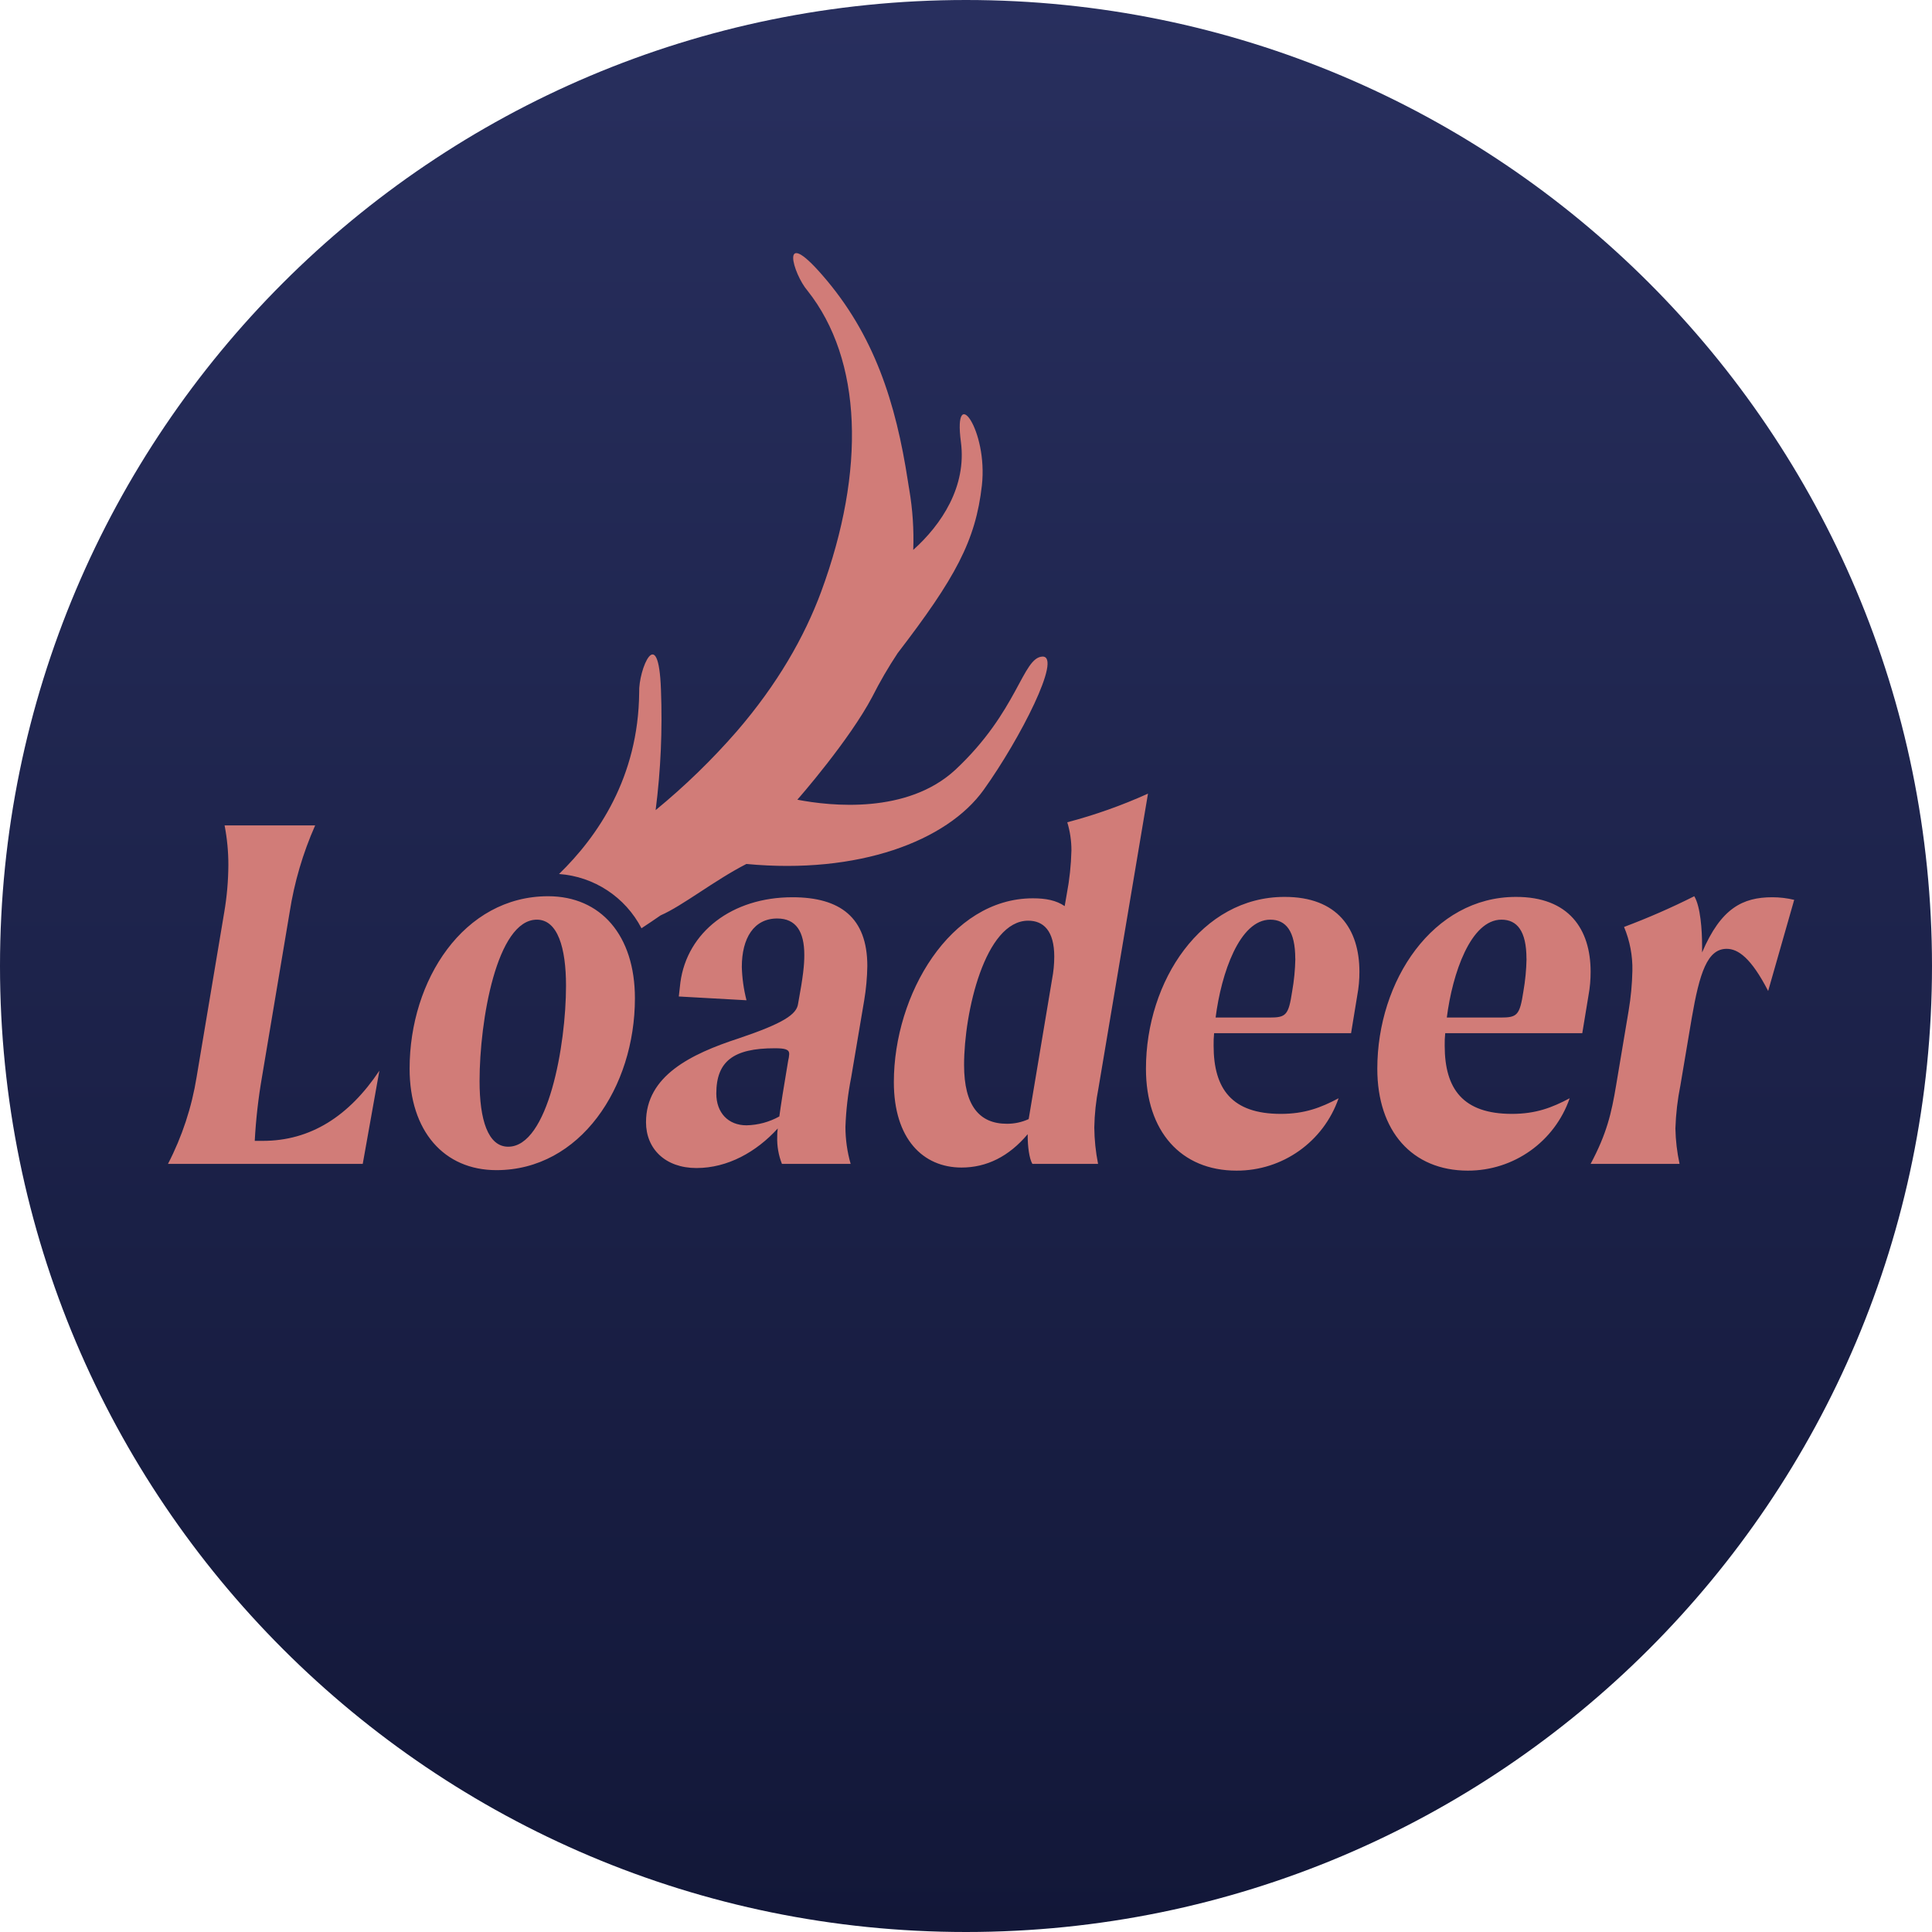
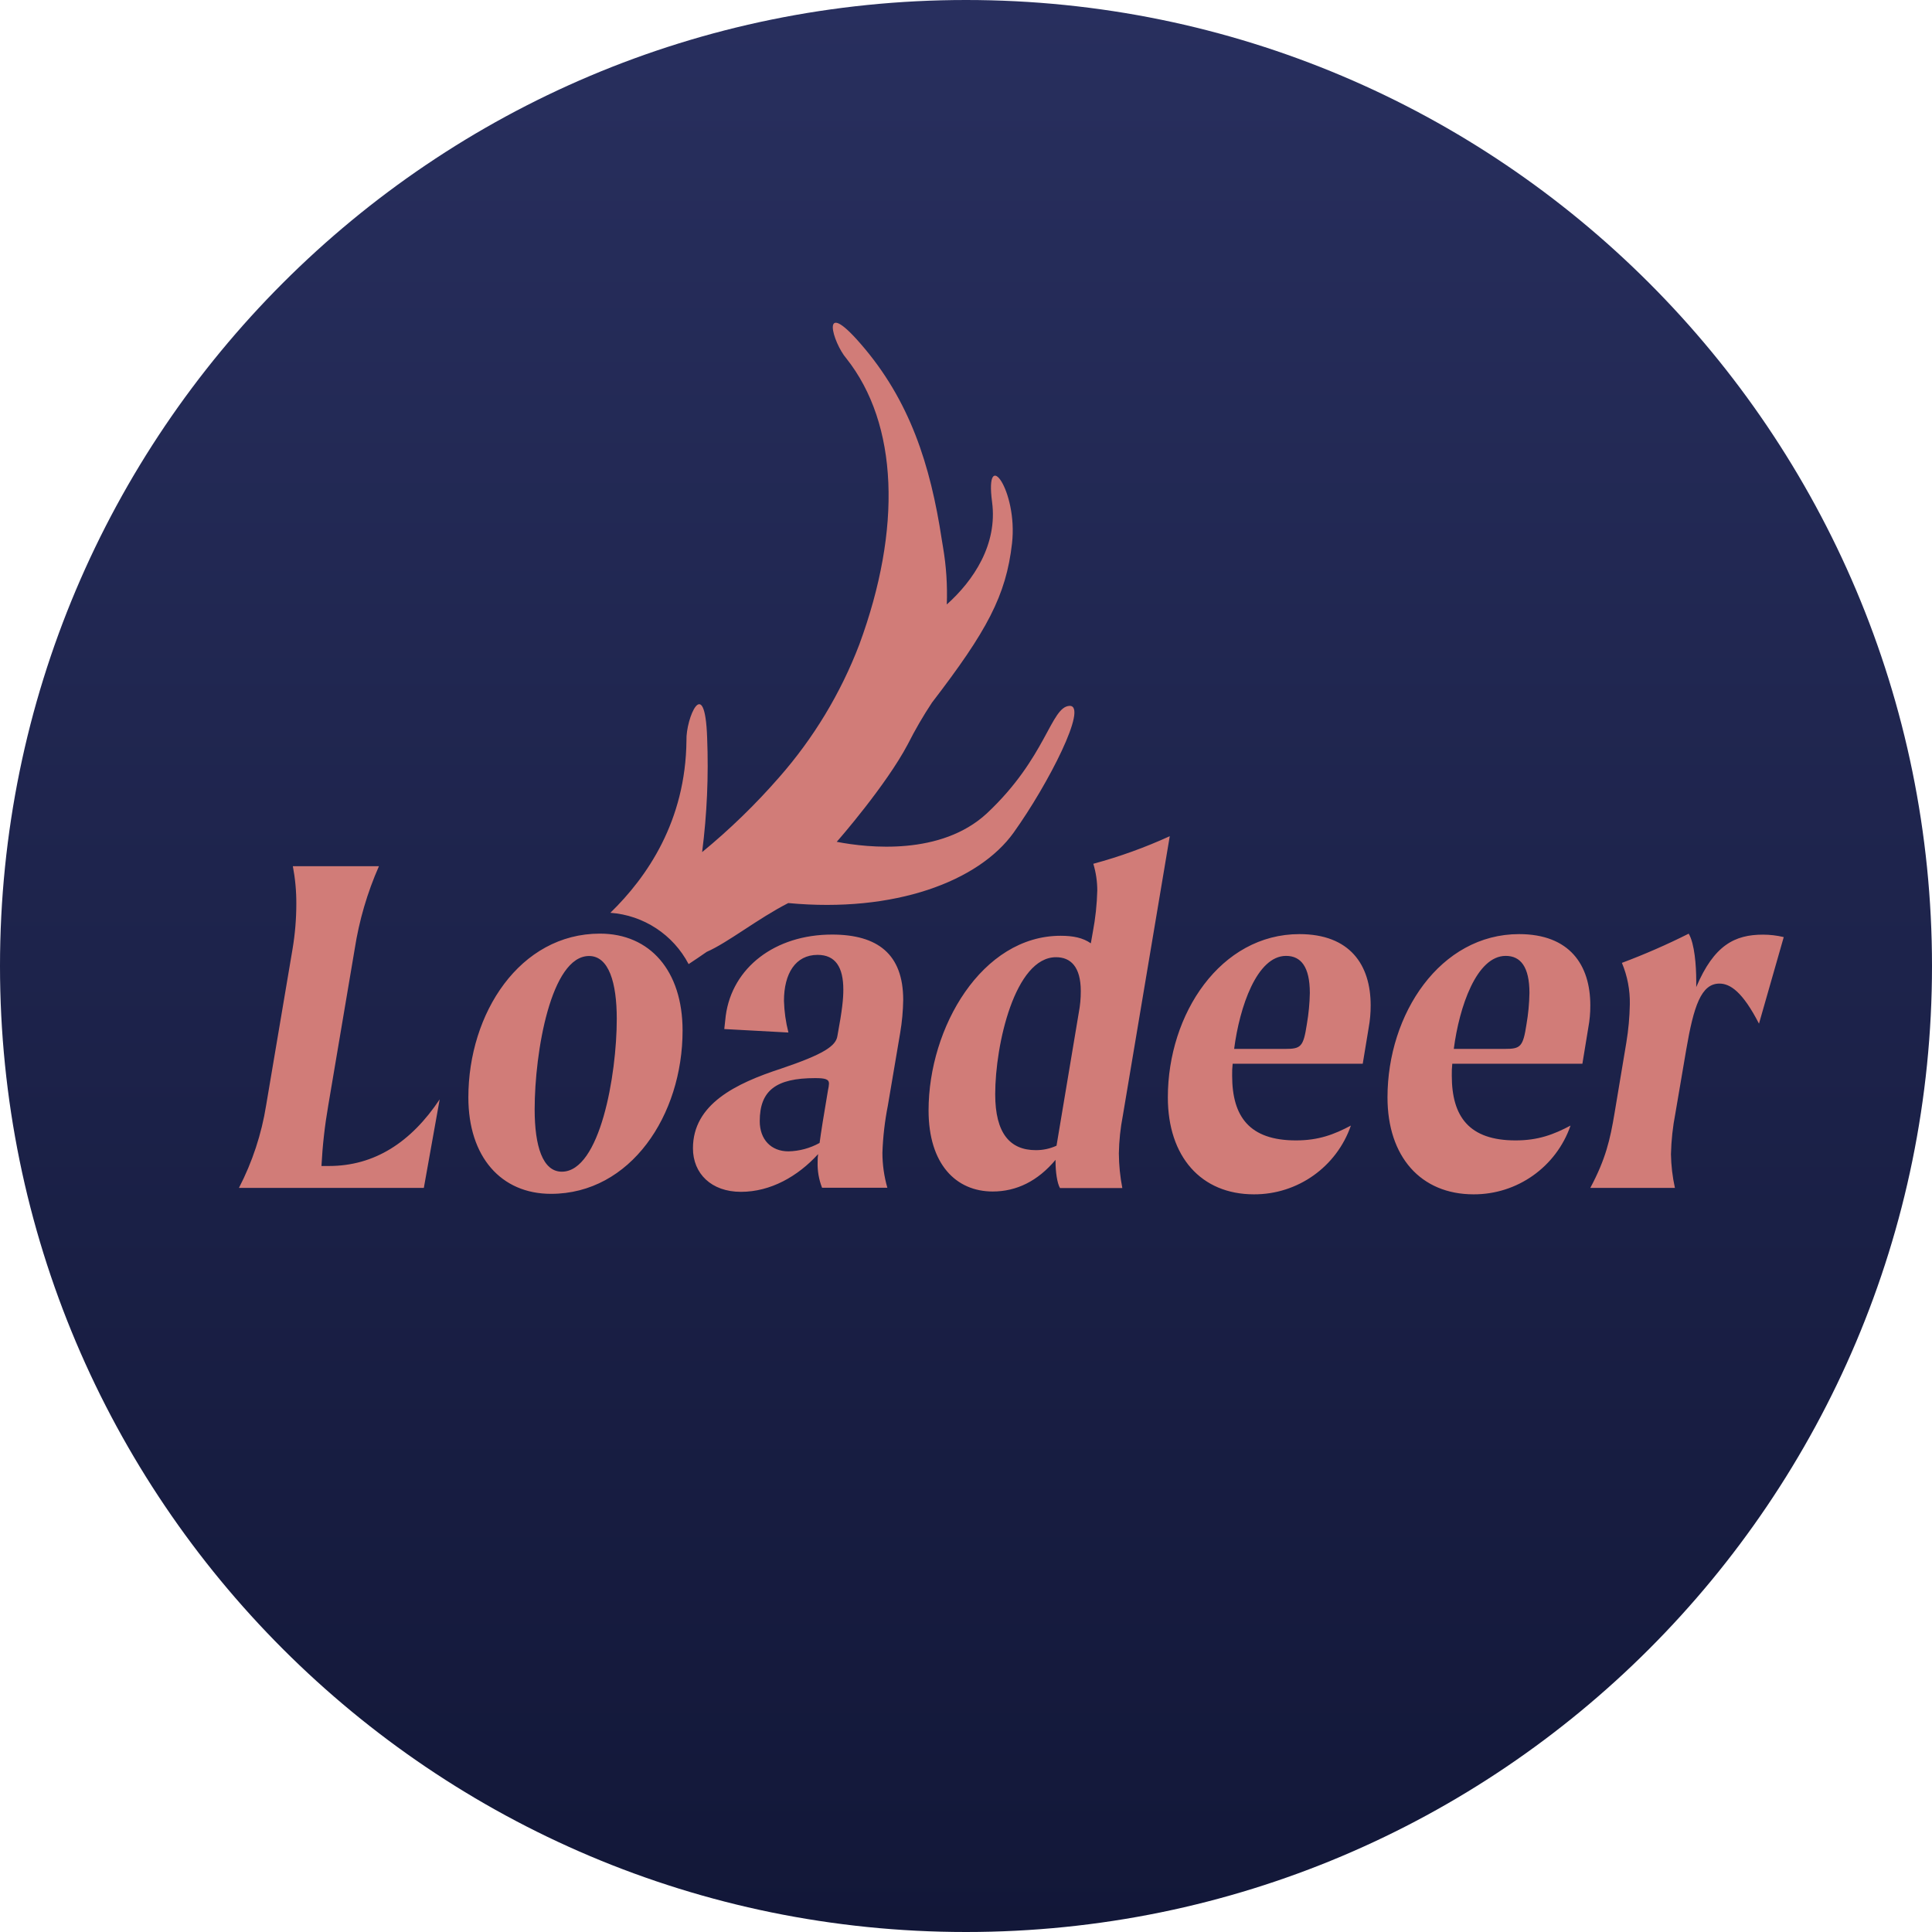
<svg xmlns="http://www.w3.org/2000/svg" viewBox="0 0 512 512">
  <defs>
    <linearGradient id="a" x1="256" y1="512" x2="256" gradientUnits="userSpaceOnUse">
      <stop offset="0" stop-color="#121738" />
      <stop offset="1" stop-color="#282f5e" />
    </linearGradient>
    <style>.b{fill:#d17c78}</style>
  </defs>
  <circle cx="256" cy="256" r="256" fill="url(#a)" />
-   <path class="b" d="M100.54 283.74l-4.41 24.7H44.52a76.54 76.54 0 007.59-23.05l7.31-43.6a77.22 77.22 0 001.1-12.56 55 55 0 00-1-10.49h24a91.73 91.73 0 00-6.76 23l-7.32 43.6a144.21 144.21 0 00-1.93 17h2.07c12.75.03 22.96-6.6 30.96-18.6zM108.55 283.19c0-23.46 14.35-45.68 36.71-45.68 13.93 0 23 10.35 23 27.05 0 23.59-14.49 45.54-36.71 45.54-13.89 0-23-10.35-23-26.91zM150 261.24c0-10.07-2.21-17.52-7.73-17.52-10.63 0-15.18 26.77-15.18 42.78 0 10.21 2.21 17.39 7.59 17.39 10.58 0 15.32-26.89 15.32-42.65zM229.85 256a60.34 60.34 0 01-.83 9.11l-3.45 20.42a82.31 82.31 0 00-1.52 13.11 36 36 0 001.38 9.8h-18.21a18.05 18.05 0 01-1.25-7.18 13.12 13.12 0 01.14-2.2c-5.66 6.21-13.25 10.48-21.53 10.48s-13.38-5.1-13.38-12.14c0-12.28 11.87-18.08 24.56-22.22 11.87-4 15.32-6.35 15.73-9.11 1.38-7.45 1.66-10.35 1.66-13 0-6.21-2.21-9.66-7.18-9.66-6.21 0-9.38 5.25-9.38 12.84a40.11 40.11 0 001.24 8.83l-17.94-1 .42-3.72C182.1 247 194 237.78 210 237.78c12.67 0 19.85 5.39 19.85 18.22zm-20.7 23.32c0-1.24-1.11-1.52-3.87-1.52-10.9 0-15.45 3.45-15.45 12 0 5.11 3.17 8.42 8 8.42a18.7 18.7 0 008.7-2.35c.41-3 1.1-7.45 2.34-14.76a9.45 9.45 0 00.28-1.79zM291.12 288.29a60.39 60.39 0 00-1.12 10.49 51.92 51.92 0 001 9.66h-17.41c-.83-1.38-1.24-4.69-1.24-7.31v-.56c-5 5.94-10.9 8.84-17.53 8.84-10.21 0-17.94-7.59-17.94-22.64 0-23.18 14.91-48.71 36.85-48.71 3.45 0 6.21.55 8.42 2.07l.55-3.17a70.77 70.77 0 001.24-11.6 25.58 25.58 0 00-1.1-7.45 135.62 135.62 0 0021.39-7.59zm-11.73-34.77c0-6.9-2.9-9.53-6.9-9.53-11.46 0-17 24.29-17 38.23 0 10.9 4.14 15.59 11.32 15.59a13.67 13.67 0 005.8-1.24l6.21-37.12a32 32 0 00.57-5.93zM360.26 257.52a33 33 0 01-.56 6.21l-1.65 10.07h-36.3a28.27 28.27 0 00-.13 3.31c0 11.46 4.83 18.08 17.8 18.08 6.35 0 10.62-1.65 15.32-4.14a28.5 28.5 0 01-27.05 19.18c-14.77 0-24-10.48-24-27 0-23.33 14.76-45.54 36.7-45.54 14.07-.04 19.87 8.51 19.87 19.83zm-17-3.45c0-7.32-2.48-10.35-6.62-10.35-8.14 0-13 14.21-14.49 25.94h14.21c4.42 0 5.11-.55 6.07-6.9a55.74 55.74 0 00.85-8.69zM421.53 257.52a33.79 33.79 0 01-.55 6.21l-1.66 10.07H383a26.26 26.26 0 00-.14 3.31c0 11.46 4.83 18.08 17.8 18.08 6.35 0 10.63-1.65 15.32-4.14A28.5 28.5 0 01389 310.23c-14.77 0-24-10.48-24-27 0-23.33 14.76-45.54 36.71-45.54 14.02-.04 19.82 8.51 19.82 19.83zm-17-3.45c0-7.32-2.48-10.35-6.62-10.35-8.14 0-13 14.21-14.49 25.94h14.21c4.42 0 5.11-.55 6.08-6.9a56.81 56.81 0 00.84-8.69zM475.48 238.47l-6.9 24.15c-4.55-8.83-8-11.17-11-11.17-5.11 0-7.18 6.34-9.25 18.35l-3 17.8a69.05 69.05 0 00-1.33 11.46 48.72 48.72 0 001.1 9.38h-23.57c4.27-8 5.52-13.39 6.76-20.84l3.31-19.73a72.78 72.78 0 001-10.63 28.48 28.48 0 00-2.21-11.59 190.36 190.36 0 0018.61-8.14c1.66 2.76 2.07 9 2.07 13.11v1.79c5-11.73 10.76-14.63 18.63-14.63a24.84 24.84 0 015.78.69zM276.25 174c-5.31.25-6.42 14.42-23.07 30-12.77 11.8-33 9.64-41.88 7.93.48-.52 13.81-15.8 19.86-27.27a114.07 114.07 0 016.72-11.56c15.26-19.88 20.68-29.78 22.33-44.46s-7.68-27.42-5.56-11.51c1.56 11.79-5.12 21.87-12.63 28.6a78.09 78.09 0 00-1.06-16c-.09-.66-.26-1.44-.35-2.16-3.19-20.81-8.91-38.87-22.67-54.64-11.6-13.36-7.73-.27-3.93 4.12 14.49 18.3 15.5 47.51 3.6 79.78-4.41 11.9-11.53 24.43-22.37 37a179.54 179.54 0 01-21.49 20.86 192 192 0 001.41-31.91c-.64-18.19-6-5.27-5.77.73-.21 22.54-11 38.15-21.24 48.11A26.78 26.78 0 01170 246q2.6-1.71 5.07-3.42c5.85-2.55 14.21-9.25 22.73-13.62 29.68 2.81 53.16-6.06 62.89-19.65s20.85-35.49 15.56-35.31z" />
+   <path class="b" d="M116.52 291.34l-4.2 23.47h-49a72.47 72.47 0 007.21-21.9l7-41.42a72.94 72.94 0 001-11.93 51.9 51.9 0 00-.92-10h22.81A87.88 87.88 0 0094 251.49l-7 41.42A134.07 134.07 0 0085.19 309h2c12.02 0 21.73-6.25 29.33-17.66zM124.12 290.82c0-22.29 13.64-43.4 34.87-43.4 13.25 0 21.9 9.84 21.9 25.7 0 22.42-13.77 43.26-34.87 43.26-13.25 0-21.9-9.83-21.9-25.56zM163.45 270c0-9.57-2.1-16.65-7.34-16.65-10.09 0-14.42 25.44-14.42 40.64 0 9.7 2.1 16.52 7.21 16.52 10.1-.03 14.55-25.59 14.55-40.51zM239.36 265a57.61 57.61 0 01-.79 8.65L235.29 293a78.3 78.3 0 00-1.44 12.46 33.81 33.81 0 001.31 9.31h-17.3a17.17 17.17 0 01-1.18-6.82 12.88 12.88 0 01.13-2.1c-5.38 5.9-12.59 10-20.45 10s-12.72-4.85-12.72-11.54c0-11.67 11.27-17.17 23.34-21.11 11.27-3.8 14.55-6 14.94-8.65 1.31-7.08 1.57-9.83 1.57-12.32 0-5.9-2.09-9.18-6.81-9.18-5.9 0-8.92 5-8.92 12.19a38.27 38.27 0 001.18 8.39l-17-.92.39-3.54c1.71-12.71 13-21.5 28.19-21.5 12.02.01 18.84 5.13 18.84 17.33zm-19.67 22.16c0-1.18-1.05-1.45-3.67-1.45-10.36 0-14.68 3.28-14.68 11.41 0 4.85 3 8 7.6 8a17.79 17.79 0 008.26-2.23c.39-2.89 1.05-7.08 2.23-14a9.16 9.16 0 00.26-1.74zM297.56 295.67a57.76 57.76 0 00-1.05 10 49.82 49.82 0 00.92 9.18h-16.52c-.78-1.31-1.18-4.46-1.18-6.95v-.53c-4.72 5.64-10.35 8.39-16.65 8.39-9.7 0-17-7.21-17-21.5 0-22 14.16-46.27 35-46.27 3.28 0 5.9.52 8 2l.53-3a67.75 67.75 0 001.18-11 24.45 24.45 0 00-1.05-7.08A130.85 130.85 0 00310 221.6zm-11.14-33c0-6.55-2.75-9-6.56-9-10.88 0-16.12 23.08-16.12 36.32 0 10.36 3.93 14.81 10.75 14.81a12.88 12.88 0 005.5-1.18l5.9-35.26a29.62 29.62 0 00.53-5.73zM363.24 266.43a32 32 0 01-.52 5.9l-1.58 9.57h-34.47a23.72 23.72 0 00-.14 3.15c0 10.88 4.59 17.17 16.92 17.17 6 0 10.09-1.57 14.55-3.93a27.07 27.07 0 01-25.7 18.22c-14 0-22.81-10-22.81-25.69 0-22.16 14-43.27 34.87-43.27 13.38 0 18.88 8.13 18.88 18.88zm-16.12-3.28c0-6.94-2.36-9.83-6.3-9.83-7.73 0-12.32 13.51-13.76 24.65h13.5c4.2 0 4.85-.53 5.77-6.56a54.38 54.38 0 00.79-8.26zM421.45 266.43a31.21 31.21 0 01-.53 5.9l-1.57 9.57h-34.48a25.53 25.53 0 00-.13 3.15c0 10.88 4.59 17.17 16.91 17.17 6 0 10.1-1.57 14.56-3.93a27.08 27.08 0 01-25.7 18.22c-14 0-22.81-10-22.81-25.69 0-22.16 14-43.27 34.87-43.27 13.37 0 18.88 8.13 18.88 18.88zm-16.13-3.28c0-6.94-2.36-9.83-6.29-9.83-7.73 0-12.32 13.51-13.76 24.65h13.5c4.19 0 4.85-.53 5.77-6.56a54.2 54.2 0 00.78-8.26zM472.71 248.34l-6.56 22.94c-4.32-8.39-7.6-10.62-10.48-10.62-4.86 0-6.82 6-8.79 17.44L444 295a65.06 65.06 0 00-1.18 10.88 45.22 45.22 0 001.05 8.92h-22.42c4.06-7.61 5.24-12.72 6.42-19.8l3.13-18.74a69.17 69.17 0 00.92-10.09 27 27 0 00-2.1-11 179.38 179.38 0 0017.7-7.74c1.57 2.62 2 8.52 2 12.46v1.7c4.72-11.14 10.23-13.9 17.7-13.9a23.64 23.64 0 015.49.65zM283.44 187.06c-5 .24-6.11 13.7-21.92 28.5-12.13 11.21-31.36 9.16-39.78 7.53.46-.49 13.11-15 18.86-25.9a108.5 108.5 0 016.39-11c14.49-18.88 19.64-28.29 21.21-42.22s-7.29-26.06-5.29-10.94c1.49 11.2-4.85 20.77-12 27.16a73.86 73.86 0 00-1-15.19c-.08-.63-.25-1.37-.33-2-3-19.77-8.46-36.93-21.53-51.92-11-12.68-7.35-.25-3.74 3.93 13.76 17.38 14.72 45.13 3.42 75.78A116 116 0 01206.48 206a171.31 171.31 0 01-20.41 19.82 181.24 181.24 0 001.33-30.32c-.6-17.28-5.67-5-5.48.7-.2 21.4-10.44 36.24-20.17 45.7a25.49 25.49 0 0120.74 13.6q2.46-1.62 4.8-3.25c5.57-2.42 13.51-8.79 21.61-12.93 28.19 2.66 50.49-5.76 59.73-18.68s19.83-33.72 14.81-33.58z" />
</svg>
